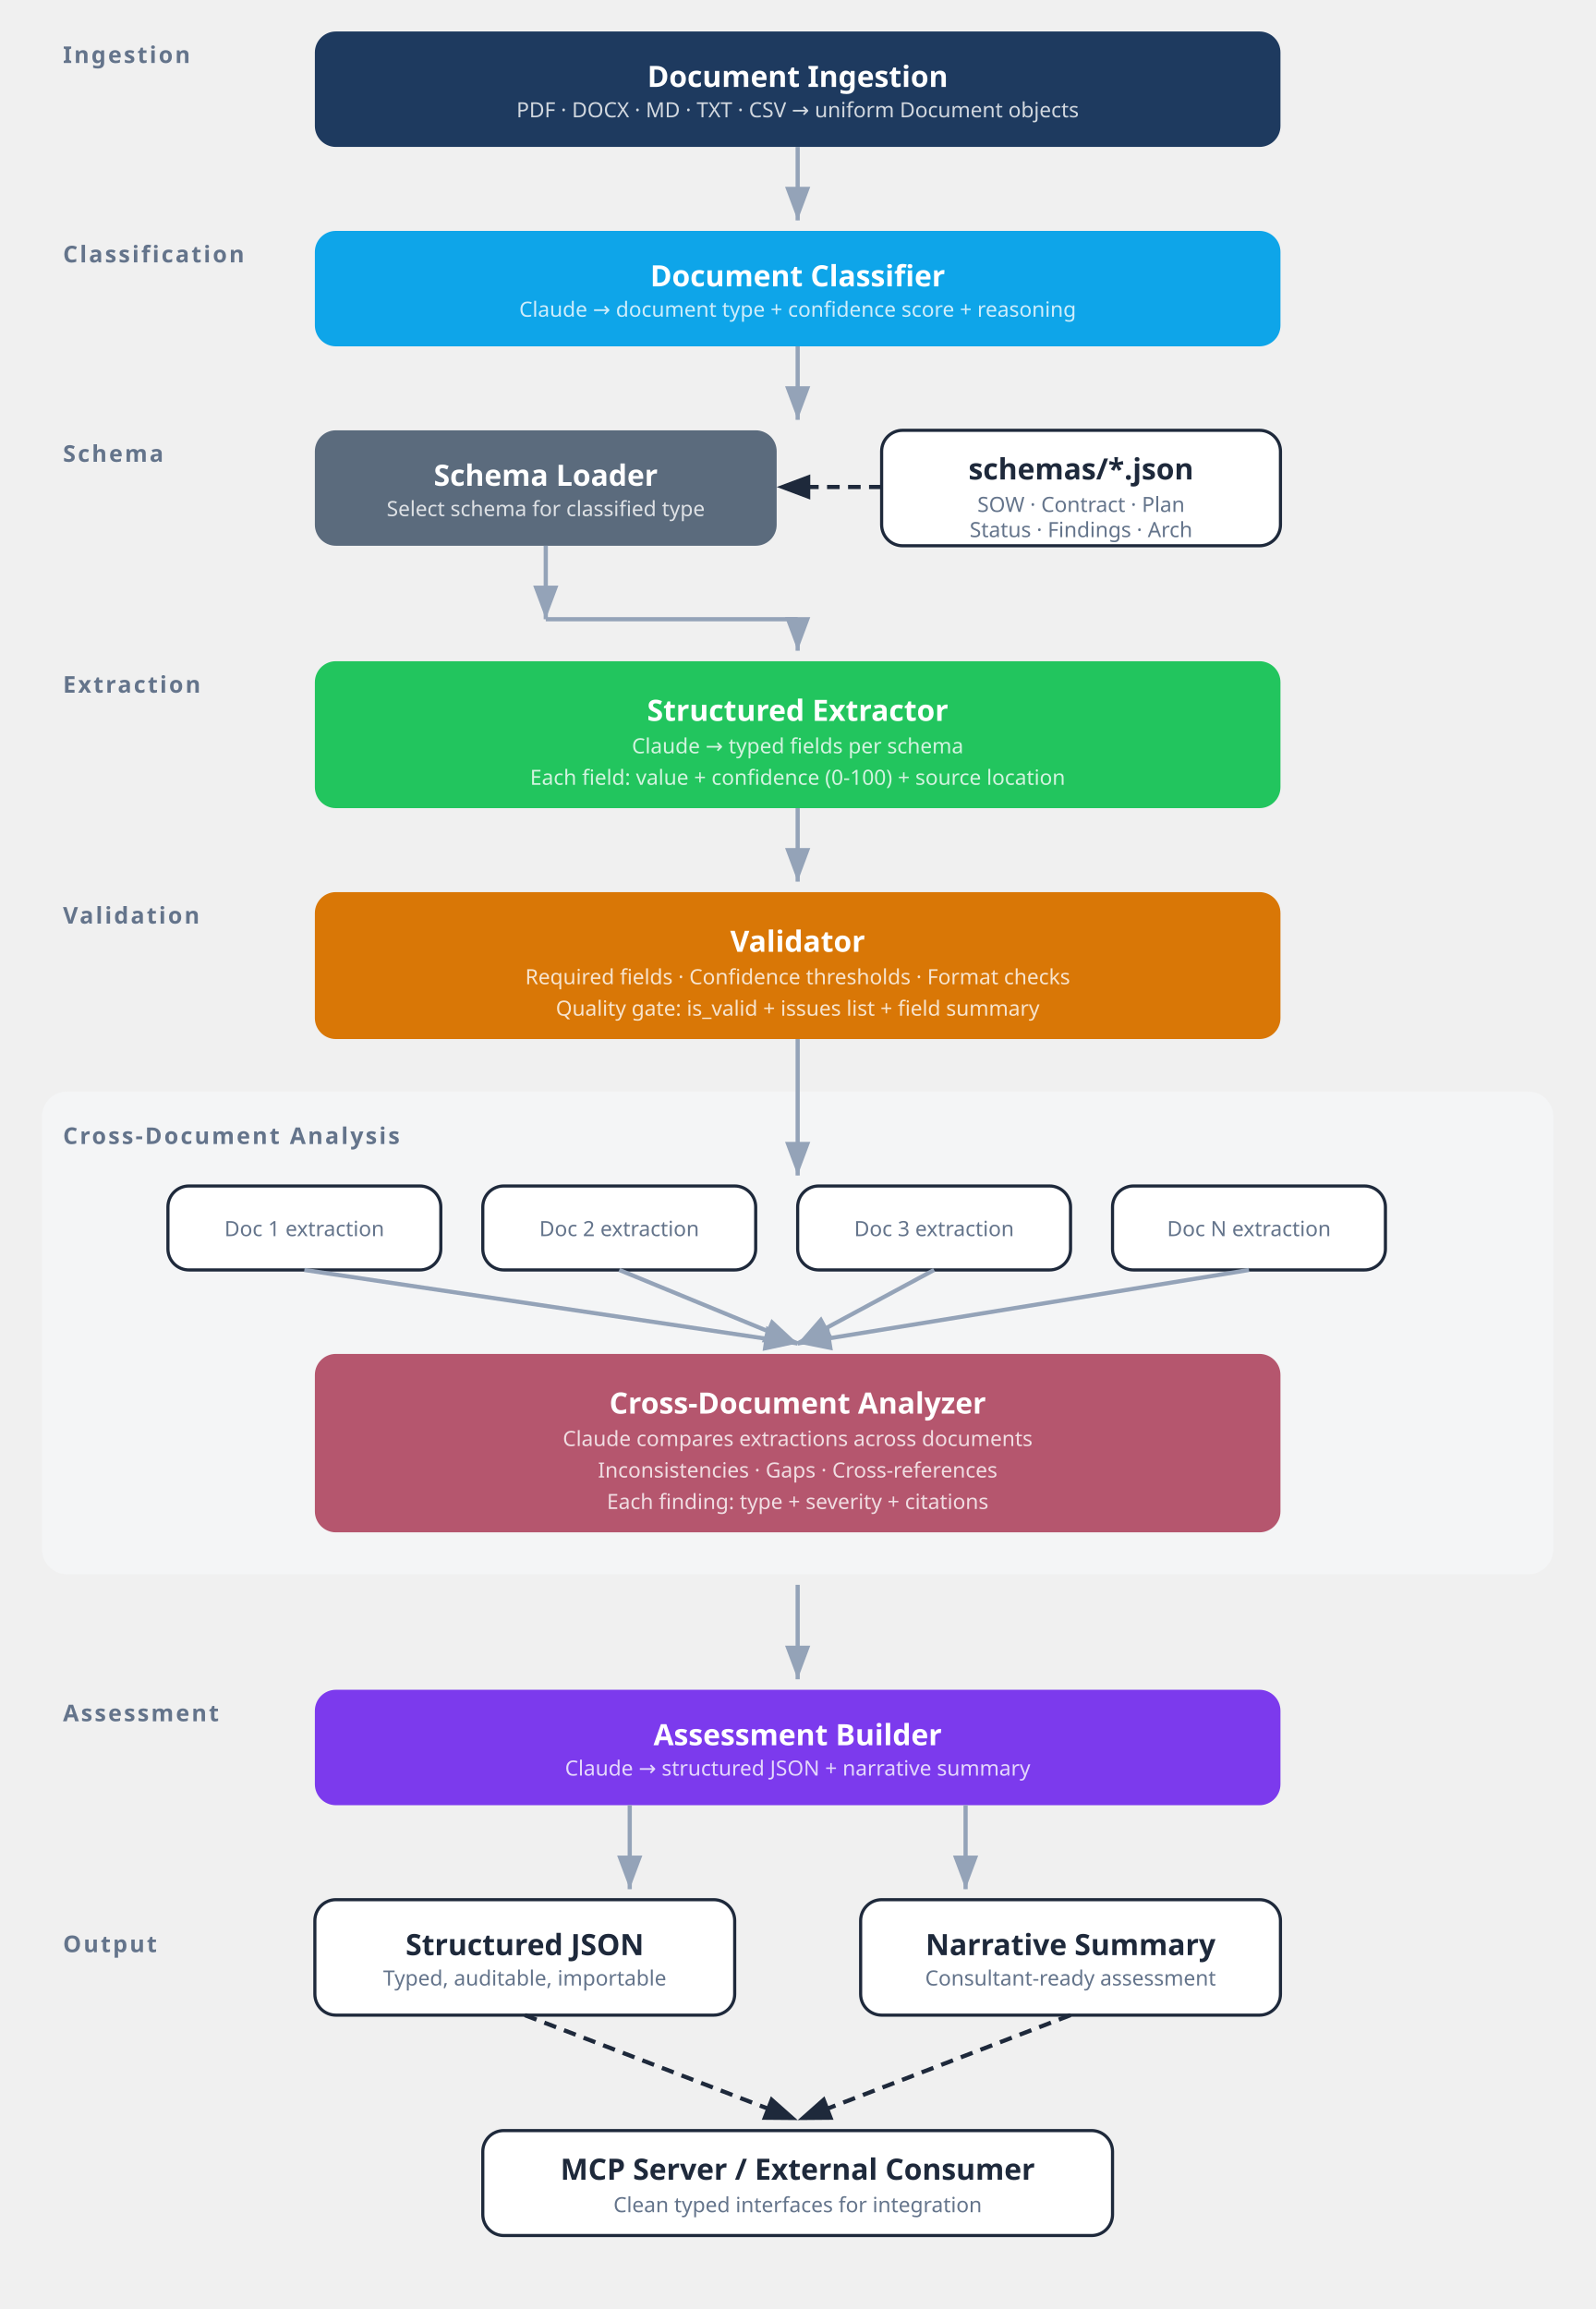
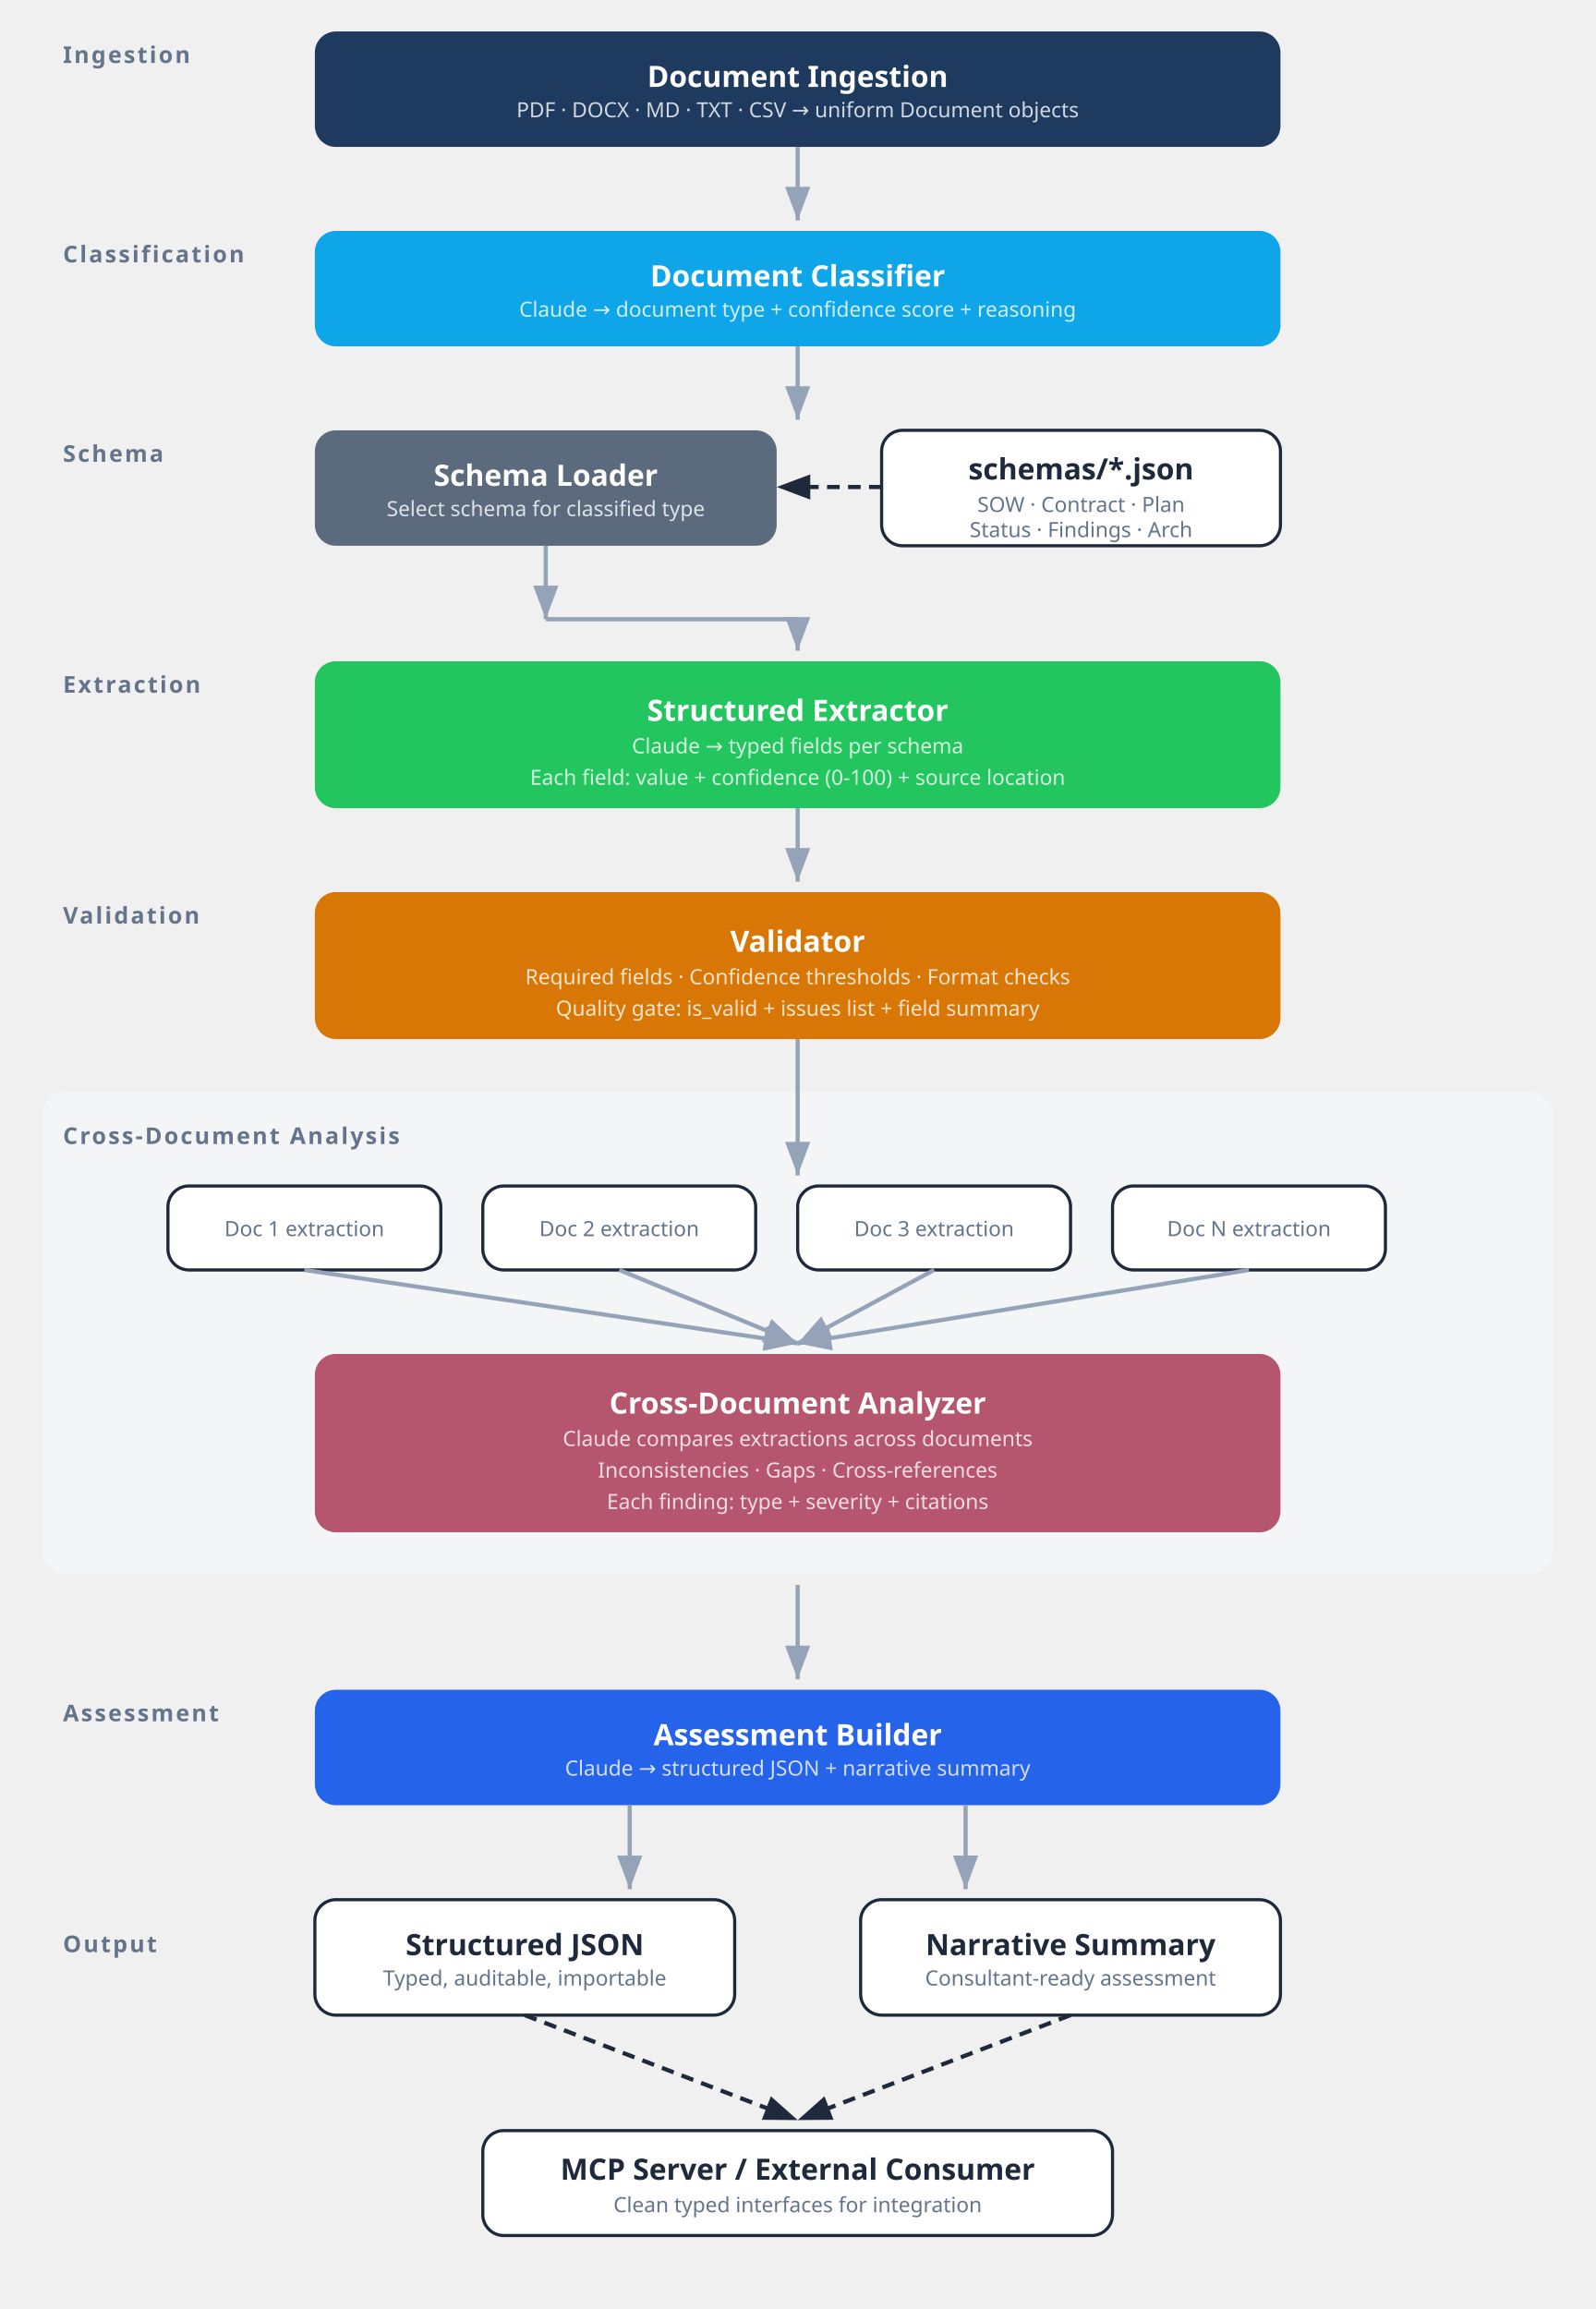
<svg xmlns="http://www.w3.org/2000/svg" viewBox="0 0 760 1100" role="img">
  <style>
    .box-navy { fill: #1e3a5f; rx: 10; ry: 10; }
    .box-blue { fill: #0ea5e9; rx: 10; ry: 10; }
    .box-slate { fill: #5b6b7d; rx: 10; ry: 10; }
    .box-green { fill: #22c55e; rx: 10; ry: 10; }
    .box-amber { fill: #d97706; rx: 10; ry: 10; }
    .box-rose { fill: #b5566e; rx: 10; ry: 10; }
-     .box-purple { fill: #7c3aed; rx: 10; ry: 10; }
+     .box-royal { fill: #2563eb; rx: 10; ry: 10; }
    .box-white { fill: #ffffff; rx: 10; ry: 10; stroke: #1e293b; stroke-width: 1.5; }
    .box-label { fill: #fff; font-family: system-ui, sans-serif; font-size: 14px; font-weight: 600; text-anchor: middle; dominant-baseline: central; }
    .box-label-dark { fill: #1e293b; font-family: system-ui, sans-serif; font-size: 14px; font-weight: 600; text-anchor: middle; dominant-baseline: central; }
    .box-sub { fill: rgba(255,255,255,0.8); font-family: system-ui, sans-serif; font-size: 10px; text-anchor: middle; dominant-baseline: central; }
    .box-sub-dark { fill: #64748b; font-family: system-ui, sans-serif; font-size: 10px; text-anchor: middle; dominant-baseline: central; }
    .arrow { stroke: #94a3b8; stroke-width: 2; fill: none; marker-end: url(#arrowhead); }
    .arrow-dash { stroke: #1e293b; stroke-width: 2; fill: none; marker-end: url(#arrowhead-black); stroke-dasharray: 6 4; }
    .phase-label { fill: #64748b; font-family: system-ui, sans-serif; font-size: 11px; font-weight: 700; text-transform: uppercase; letter-spacing: 1px; }
    .section-bg { fill: #f8fafc; rx: 12; ry: 12; opacity: 0.5; }
  </style>
  <defs>
    <marker id="arrowhead" markerWidth="8" markerHeight="6" refX="8" refY="3" orient="auto">
      <polygon points="0 0, 8 3, 0 6" fill="#94a3b8" />
    </marker>
    <marker id="arrowhead-black" markerWidth="8" markerHeight="6" refX="8" refY="3" orient="auto">
      <polygon points="0 0, 8 3, 0 6" fill="#1e293b" />
    </marker>
  </defs>
  <text x="30" y="30" class="phase-label">Ingestion</text>
  <rect x="150" y="15" width="460" height="55" class="box-navy" />
  <text x="380" y="36" class="box-label">Document Ingestion</text>
  <text x="380" y="52" class="box-sub">PDF · DOCX · MD · TXT · CSV → uniform Document objects</text>
  <line x1="380" y1="70" x2="380" y2="105" class="arrow" />
  <text x="30" y="125" class="phase-label">Classification</text>
  <rect x="150" y="110" width="460" height="55" class="box-blue" />
  <text x="380" y="131" class="box-label">Document Classifier</text>
  <text x="380" y="147" class="box-sub">Claude → document type + confidence score + reasoning</text>
  <line x1="380" y1="165" x2="380" y2="200" class="arrow" />
  <text x="30" y="220" class="phase-label">Schema</text>
  <rect x="150" y="205" width="220" height="55" class="box-slate" />
  <text x="260" y="226" class="box-label">Schema Loader</text>
  <text x="260" y="242" class="box-sub">Select schema for classified type</text>
  <rect x="420" y="205" width="190" height="55" class="box-white" />
  <text x="515" y="223" class="box-label-dark">schemas/*.json</text>
  <text x="515" y="240" class="box-sub-dark">SOW · Contract · Plan</text>
  <text x="515" y="252" class="box-sub-dark">Status · Findings · Arch</text>
  <line x1="420" y1="232" x2="370" y2="232" class="arrow-dash" />
  <line x1="260" y1="260" x2="260" y2="295" class="arrow" />
  <line x1="260" y1="295" x2="380" y2="295" stroke="#94a3b8" stroke-width="2" fill="none" />
  <line x1="380" y1="295" x2="380" y2="310" class="arrow" />
  <text x="30" y="330" class="phase-label">Extraction</text>
  <rect x="150" y="315" width="460" height="70" class="box-green" />
  <text x="380" y="338" class="box-label">Structured Extractor</text>
  <text x="380" y="355" class="box-sub">Claude → typed fields per schema</text>
  <text x="380" y="370" class="box-sub">Each field: value + confidence (0-100) + source location</text>
  <line x1="380" y1="385" x2="380" y2="420" class="arrow" />
  <text x="30" y="440" class="phase-label">Validation</text>
  <rect x="150" y="425" width="460" height="70" class="box-amber" />
  <text x="380" y="448" class="box-label">Validator</text>
  <text x="380" y="465" class="box-sub">Required fields · Confidence thresholds · Format checks</text>
  <text x="380" y="480" class="box-sub">Quality gate: is_valid + issues list + field summary</text>
  <rect x="20" y="520" width="720" height="230" class="section-bg" />
  <text x="30" y="545" class="phase-label">Cross-Document Analysis</text>
  <line x1="380" y1="495" x2="380" y2="560" class="arrow" />
  <rect x="80" y="565" width="130" height="40" class="box-white" />
  <text x="145" y="585" class="box-sub-dark">Doc 1 extraction</text>
  <rect x="230" y="565" width="130" height="40" class="box-white" />
  <text x="295" y="585" class="box-sub-dark">Doc 2 extraction</text>
  <rect x="380" y="565" width="130" height="40" class="box-white" />
  <text x="445" y="585" class="box-sub-dark">Doc 3 extraction</text>
  <rect x="530" y="565" width="130" height="40" class="box-white" />
  <text x="595" y="585" class="box-sub-dark">Doc N extraction</text>
  <line x1="145" y1="605" x2="380" y2="640" class="arrow" />
  <line x1="295" y1="605" x2="380" y2="640" class="arrow" />
  <line x1="445" y1="605" x2="380" y2="640" class="arrow" />
  <line x1="595" y1="605" x2="380" y2="640" class="arrow" />
  <rect x="150" y="645" width="460" height="85" class="box-rose" />
  <text x="380" y="668" class="box-label">Cross-Document Analyzer</text>
  <text x="380" y="685" class="box-sub">Claude compares extractions across documents</text>
  <text x="380" y="700" class="box-sub">Inconsistencies · Gaps · Cross-references</text>
  <text x="380" y="715" class="box-sub">Each finding: type + severity + citations</text>
  <line x1="380" y1="755" x2="380" y2="800" class="arrow" />
  <text x="30" y="820" class="phase-label">Assessment</text>
-   <rect x="150" y="805" width="460" height="55" class="box-purple" />
+   <rect x="150" y="805" width="460" height="55" class="box-royal" />
  <text x="380" y="826" class="box-label">Assessment Builder</text>
  <text x="380" y="842" class="box-sub">Claude → structured JSON + narrative summary</text>
  <line x1="300" y1="860" x2="300" y2="900" class="arrow" />
  <line x1="460" y1="860" x2="460" y2="900" class="arrow" />
  <text x="30" y="930" class="phase-label">Output</text>
  <rect x="150" y="905" width="200" height="55" class="box-white" />
  <text x="250" y="926" class="box-label-dark">Structured JSON</text>
  <text x="250" y="942" class="box-sub-dark">Typed, auditable, importable</text>
  <rect x="410" y="905" width="200" height="55" class="box-white" />
  <text x="510" y="926" class="box-label-dark">Narrative Summary</text>
  <text x="510" y="942" class="box-sub-dark">Consultant-ready assessment</text>
  <line x1="250" y1="960" x2="380" y2="1010" class="arrow-dash" />
  <line x1="510" y1="960" x2="380" y2="1010" class="arrow-dash" />
  <rect x="230" y="1015" width="300" height="50" class="box-white" />
  <text x="380" y="1033" class="box-label-dark">MCP Server / External Consumer</text>
  <text x="380" y="1050" class="box-sub-dark">Clean typed interfaces for integration</text>
</svg>
